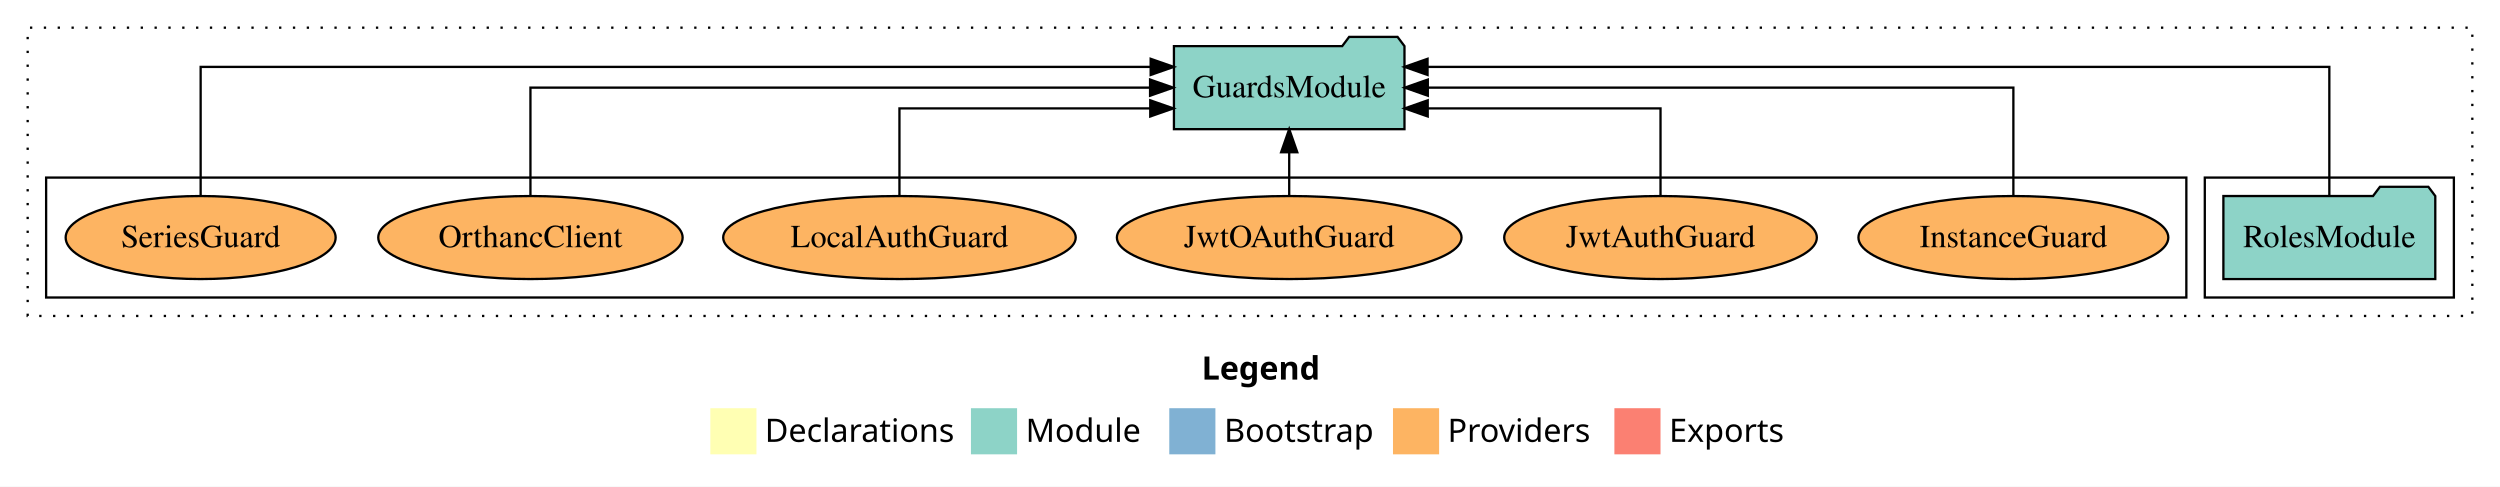
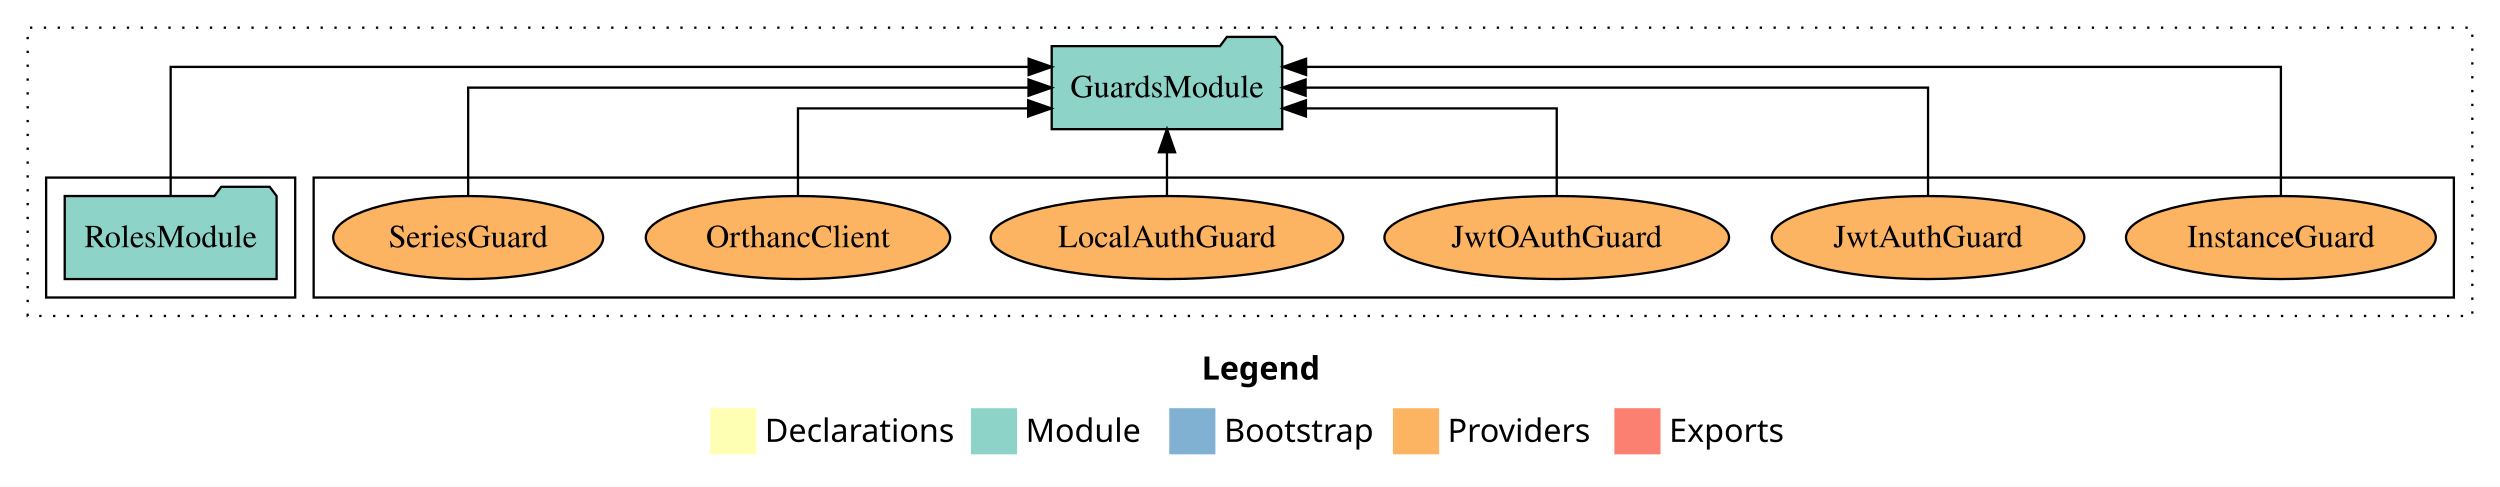
<svg xmlns="http://www.w3.org/2000/svg" width="1084pt" height="211pt" viewBox="0.00 0.00 1084.00 211.00">
  <g id="graph0" class="graph" transform="scale(1 1) rotate(0) translate(4 207)">
    <polygon fill="white" stroke="transparent" points="-4,4 -4,-207 1080,-207 1080,4 -4,4" />
    <text text-anchor="start" x="517.01" y="-42.4" font-family="Times-12" font-weight="bold" font-size="14.00">Legend</text>
    <polygon fill="#ffffb3" stroke="transparent" points="304,-10 304,-30 324,-30 324,-10 304,-10" />
    <text text-anchor="start" x="327.63" y="-15.4" font-family="Times-12" font-size="14.00">  Declarations</text>
    <polygon fill="#8dd3c7" stroke="transparent" points="417,-10 417,-30 437,-30 437,-10 417,-10" />
    <text text-anchor="start" x="440.73" y="-15.4" font-family="Times-12" font-size="14.00">  Module</text>
    <polygon fill="#80b1d3" stroke="transparent" points="503,-10 503,-30 523,-30 523,-10 503,-10" />
    <text text-anchor="start" x="526.78" y="-15.4" font-family="Times-12" font-size="14.00">  Bootstrap</text>
    <polygon fill="#fdb462" stroke="transparent" points="600,-10 600,-30 620,-30 620,-10 600,-10" />
    <text text-anchor="start" x="623.67" y="-15.4" font-family="Times-12" font-size="14.00">  Providers</text>
    <polygon fill="#fb8072" stroke="transparent" points="696,-10 696,-30 716,-30 716,-10 696,-10" />
    <text text-anchor="start" x="719.73" y="-15.4" font-family="Times-12" font-size="14.00">  Exports</text>
    <g id="clust1" class="cluster">
      <polygon fill="none" stroke="black" stroke-dasharray="1,5" points="8,-70 8,-195 1068,-195 1068,-70 8,-70" />
    </g>
+     <g id="clust6" class="cluster">
+       <polygon fill="none" stroke="black" points="132,-78 132,-130 1060,-130 1060,-78 132,-78" />
+     </g>
    <g id="clust3" class="cluster">
-       <polygon fill="none" stroke="black" points="952,-78 952,-130 1060,-130 1060,-78 952,-78" />
-     </g>
-     <g id="clust6" class="cluster">
-       <polygon fill="none" stroke="black" points="16,-78 16,-130 944,-130 944,-78 16,-78" />
+       <polygon fill="none" stroke="black" points="16,-78 16,-130 124,-130 124,-78 16,-78" />
    </g>
    <g id="node1" class="node">
-       <polygon fill="#8dd3c7" stroke="black" points="1051.94,-122 1048.94,-126 1027.94,-126 1024.94,-122 960.06,-122 960.06,-86 1051.94,-86 1051.94,-122" />
-       <text text-anchor="middle" x="1006" y="-99.8" font-family="Times,serif" font-size="14.00">RolesModule</text>
+       <polygon fill="#8dd3c7" stroke="black" points="115.94,-122 112.94,-126 91.94,-126 88.94,-122 24.06,-122 24.06,-86 115.94,-86 115.94,-122" />
+       <text text-anchor="middle" x="70" y="-99.8" font-family="Times,serif" font-size="14.00">RolesModule</text>
    </g>
    <g id="node2" class="node">
-       <polygon fill="#8dd3c7" stroke="black" points="604.98,-187 601.98,-191 580.98,-191 577.98,-187 505.02,-187 505.02,-151 604.98,-151 604.98,-187" />
-       <text text-anchor="middle" x="555" y="-164.8" font-family="Times,serif" font-size="14.00">GuardsModule</text>
+       <polygon fill="#8dd3c7" stroke="black" points="551.98,-187 548.98,-191 527.98,-191 524.98,-187 452.02,-187 452.02,-151 551.98,-151 551.98,-187" />
+       <text text-anchor="middle" x="502" y="-164.8" font-family="Times,serif" font-size="14.00">GuardsModule</text>
    </g>
    <g id="edge1" class="edge">
-       <path fill="none" stroke="black" d="M1006,-122.29C1006,-144.21 1006,-178 1006,-178 1006,-178 614.99,-178 614.99,-178" />
-       <polygon fill="black" stroke="black" points="614.99,-174.5 604.99,-178 614.99,-181.5 614.99,-174.5" />
+       <path fill="none" stroke="black" d="M70,-122.29C70,-144.21 70,-178 70,-178 70,-178 442.02,-178 442.02,-178" />
+       <polygon fill="black" stroke="black" points="442.02,-181.5 452.02,-178 442.02,-174.5 442.02,-181.5" />
    </g>
    <g id="node3" class="node">
-       <ellipse fill="#fdb462" stroke="black" cx="869" cy="-104" rx="67.18" ry="18" />
-       <text text-anchor="middle" x="869" y="-99.8" font-family="Times,serif" font-size="14.00">InstanceGuard</text>
+       <ellipse fill="#fdb462" stroke="black" cx="985" cy="-104" rx="67.18" ry="18" />
+       <text text-anchor="middle" x="985" y="-99.8" font-family="Times,serif" font-size="14.00">InstanceGuard</text>
    </g>
    <g id="edge2" class="edge">
-       <path fill="none" stroke="black" d="M869,-122.11C869,-141.34 869,-169 869,-169 869,-169 615.1,-169 615.1,-169" />
-       <polygon fill="black" stroke="black" points="615.1,-165.5 605.1,-169 615.1,-172.5 615.1,-165.5" />
+       <path fill="none" stroke="black" d="M985,-122.29C985,-144.21 985,-178 985,-178 985,-178 562.32,-178 562.32,-178" />
+       <polygon fill="black" stroke="black" points="562.32,-174.5 552.32,-178 562.32,-181.5 562.32,-174.5" />
    </g>
    <g id="node4" class="node">
-       <ellipse fill="#fdb462" stroke="black" cx="716" cy="-104" rx="67.78" ry="18" />
-       <text text-anchor="middle" x="716" y="-99.8" font-family="Times,serif" font-size="14.00">JwtAuthGuard</text>
+       <ellipse fill="#fdb462" stroke="black" cx="832" cy="-104" rx="67.78" ry="18" />
+       <text text-anchor="middle" x="832" y="-99.8" font-family="Times,serif" font-size="14.00">JwtAuthGuard</text>
    </g>
    <g id="edge3" class="edge">
-       <path fill="none" stroke="black" d="M716,-122.03C716,-138.4 716,-160 716,-160 716,-160 615.06,-160 615.06,-160" />
-       <polygon fill="black" stroke="black" points="615.06,-156.5 605.06,-160 615.06,-163.5 615.06,-156.5" />
+       <path fill="none" stroke="black" d="M832,-122.11C832,-141.34 832,-169 832,-169 832,-169 562.12,-169 562.12,-169" />
+       <polygon fill="black" stroke="black" points="562.12,-165.5 552.12,-169 562.12,-172.5 562.12,-165.5" />
    </g>
    <g id="node5" class="node">
-       <ellipse fill="#fdb462" stroke="black" cx="555" cy="-104" rx="74.72" ry="18" />
-       <text text-anchor="middle" x="555" y="-99.8" font-family="Times,serif" font-size="14.00">JwtOAuthGuard</text>
+       <ellipse fill="#fdb462" stroke="black" cx="671" cy="-104" rx="74.72" ry="18" />
+       <text text-anchor="middle" x="671" y="-99.8" font-family="Times,serif" font-size="14.00">JwtOAuthGuard</text>
    </g>
    <g id="edge4" class="edge">
-       <path fill="none" stroke="black" d="M555,-122.11C555,-122.11 555,-140.99 555,-140.99" />
-       <polygon fill="black" stroke="black" points="551.5,-140.99 555,-150.99 558.5,-140.99 551.5,-140.99" />
+       <path fill="none" stroke="black" d="M671,-122.03C671,-138.4 671,-160 671,-160 671,-160 562.25,-160 562.25,-160" />
+       <polygon fill="black" stroke="black" points="562.25,-156.5 552.25,-160 562.25,-163.5 562.25,-156.5" />
    </g>
    <g id="node6" class="node">
-       <ellipse fill="#fdb462" stroke="black" cx="386" cy="-104" rx="76.43" ry="18" />
-       <text text-anchor="middle" x="386" y="-99.8" font-family="Times,serif" font-size="14.00">LocalAuthGuard</text>
+       <ellipse fill="#fdb462" stroke="black" cx="502" cy="-104" rx="76.43" ry="18" />
+       <text text-anchor="middle" x="502" y="-99.8" font-family="Times,serif" font-size="14.00">LocalAuthGuard</text>
    </g>
    <g id="edge5" class="edge">
-       <path fill="none" stroke="black" d="M386,-122.03C386,-138.4 386,-160 386,-160 386,-160 494.75,-160 494.75,-160" />
-       <polygon fill="black" stroke="black" points="494.75,-163.5 504.75,-160 494.75,-156.5 494.75,-163.5" />
+       <path fill="none" stroke="black" d="M502,-122.11C502,-122.11 502,-140.99 502,-140.99" />
+       <polygon fill="black" stroke="black" points="498.5,-140.99 502,-150.99 505.5,-140.99 498.5,-140.99" />
    </g>
    <g id="node7" class="node">
-       <ellipse fill="#fdb462" stroke="black" cx="226" cy="-104" rx="65.99" ry="18" />
-       <text text-anchor="middle" x="226" y="-99.8" font-family="Times,serif" font-size="14.00">OrthancClient</text>
+       <ellipse fill="#fdb462" stroke="black" cx="342" cy="-104" rx="65.99" ry="18" />
+       <text text-anchor="middle" x="342" y="-99.8" font-family="Times,serif" font-size="14.00">OrthancClient</text>
    </g>
    <g id="edge6" class="edge">
-       <path fill="none" stroke="black" d="M226,-122.11C226,-141.34 226,-169 226,-169 226,-169 494.67,-169 494.67,-169" />
-       <polygon fill="black" stroke="black" points="494.67,-172.5 504.67,-169 494.67,-165.5 494.67,-172.5" />
+       <path fill="none" stroke="black" d="M342,-122.03C342,-138.4 342,-160 342,-160 342,-160 441.81,-160 441.81,-160" />
+       <polygon fill="black" stroke="black" points="441.81,-163.5 451.81,-160 441.81,-156.5 441.81,-163.5" />
    </g>
    <g id="node8" class="node">
-       <ellipse fill="#fdb462" stroke="black" cx="83" cy="-104" rx="58.53" ry="18" />
-       <text text-anchor="middle" x="83" y="-99.8" font-family="Times,serif" font-size="14.00">SeriesGuard</text>
+       <ellipse fill="#fdb462" stroke="black" cx="199" cy="-104" rx="58.53" ry="18" />
+       <text text-anchor="middle" x="199" y="-99.8" font-family="Times,serif" font-size="14.00">SeriesGuard</text>
    </g>
    <g id="edge7" class="edge">
-       <path fill="none" stroke="black" d="M83,-122.29C83,-144.21 83,-178 83,-178 83,-178 494.93,-178 494.93,-178" />
-       <polygon fill="black" stroke="black" points="494.93,-181.5 504.93,-178 494.93,-174.5 494.93,-181.5" />
+       <path fill="none" stroke="black" d="M199,-122.11C199,-141.34 199,-169 199,-169 199,-169 441.97,-169 441.97,-169" />
+       <polygon fill="black" stroke="black" points="441.97,-172.5 451.97,-169 441.97,-165.5 441.97,-172.5" />
    </g>
  </g>
</svg>
